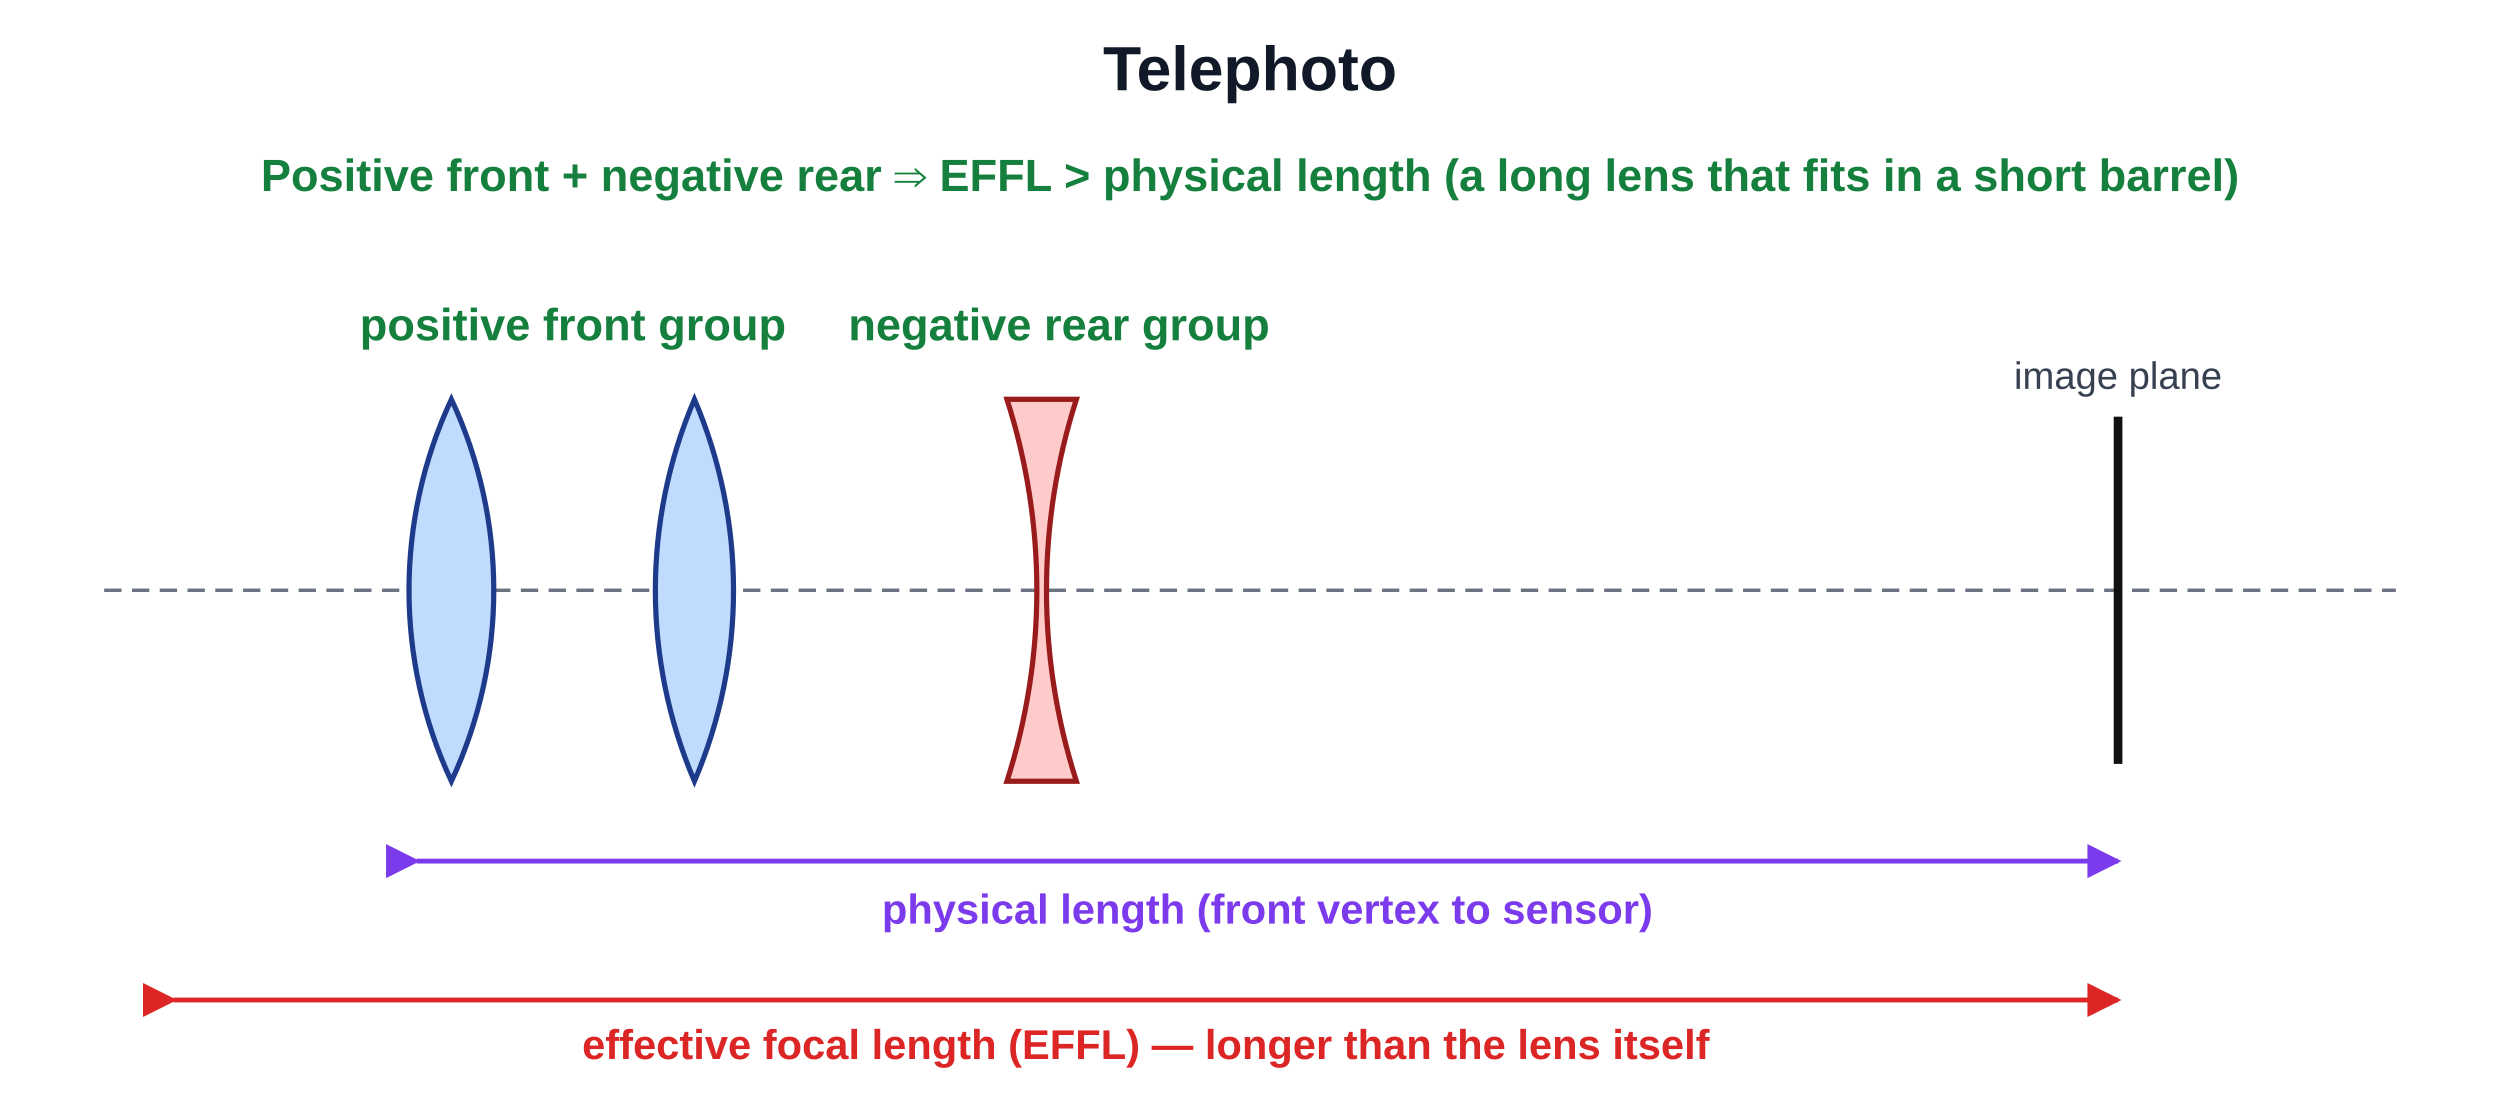
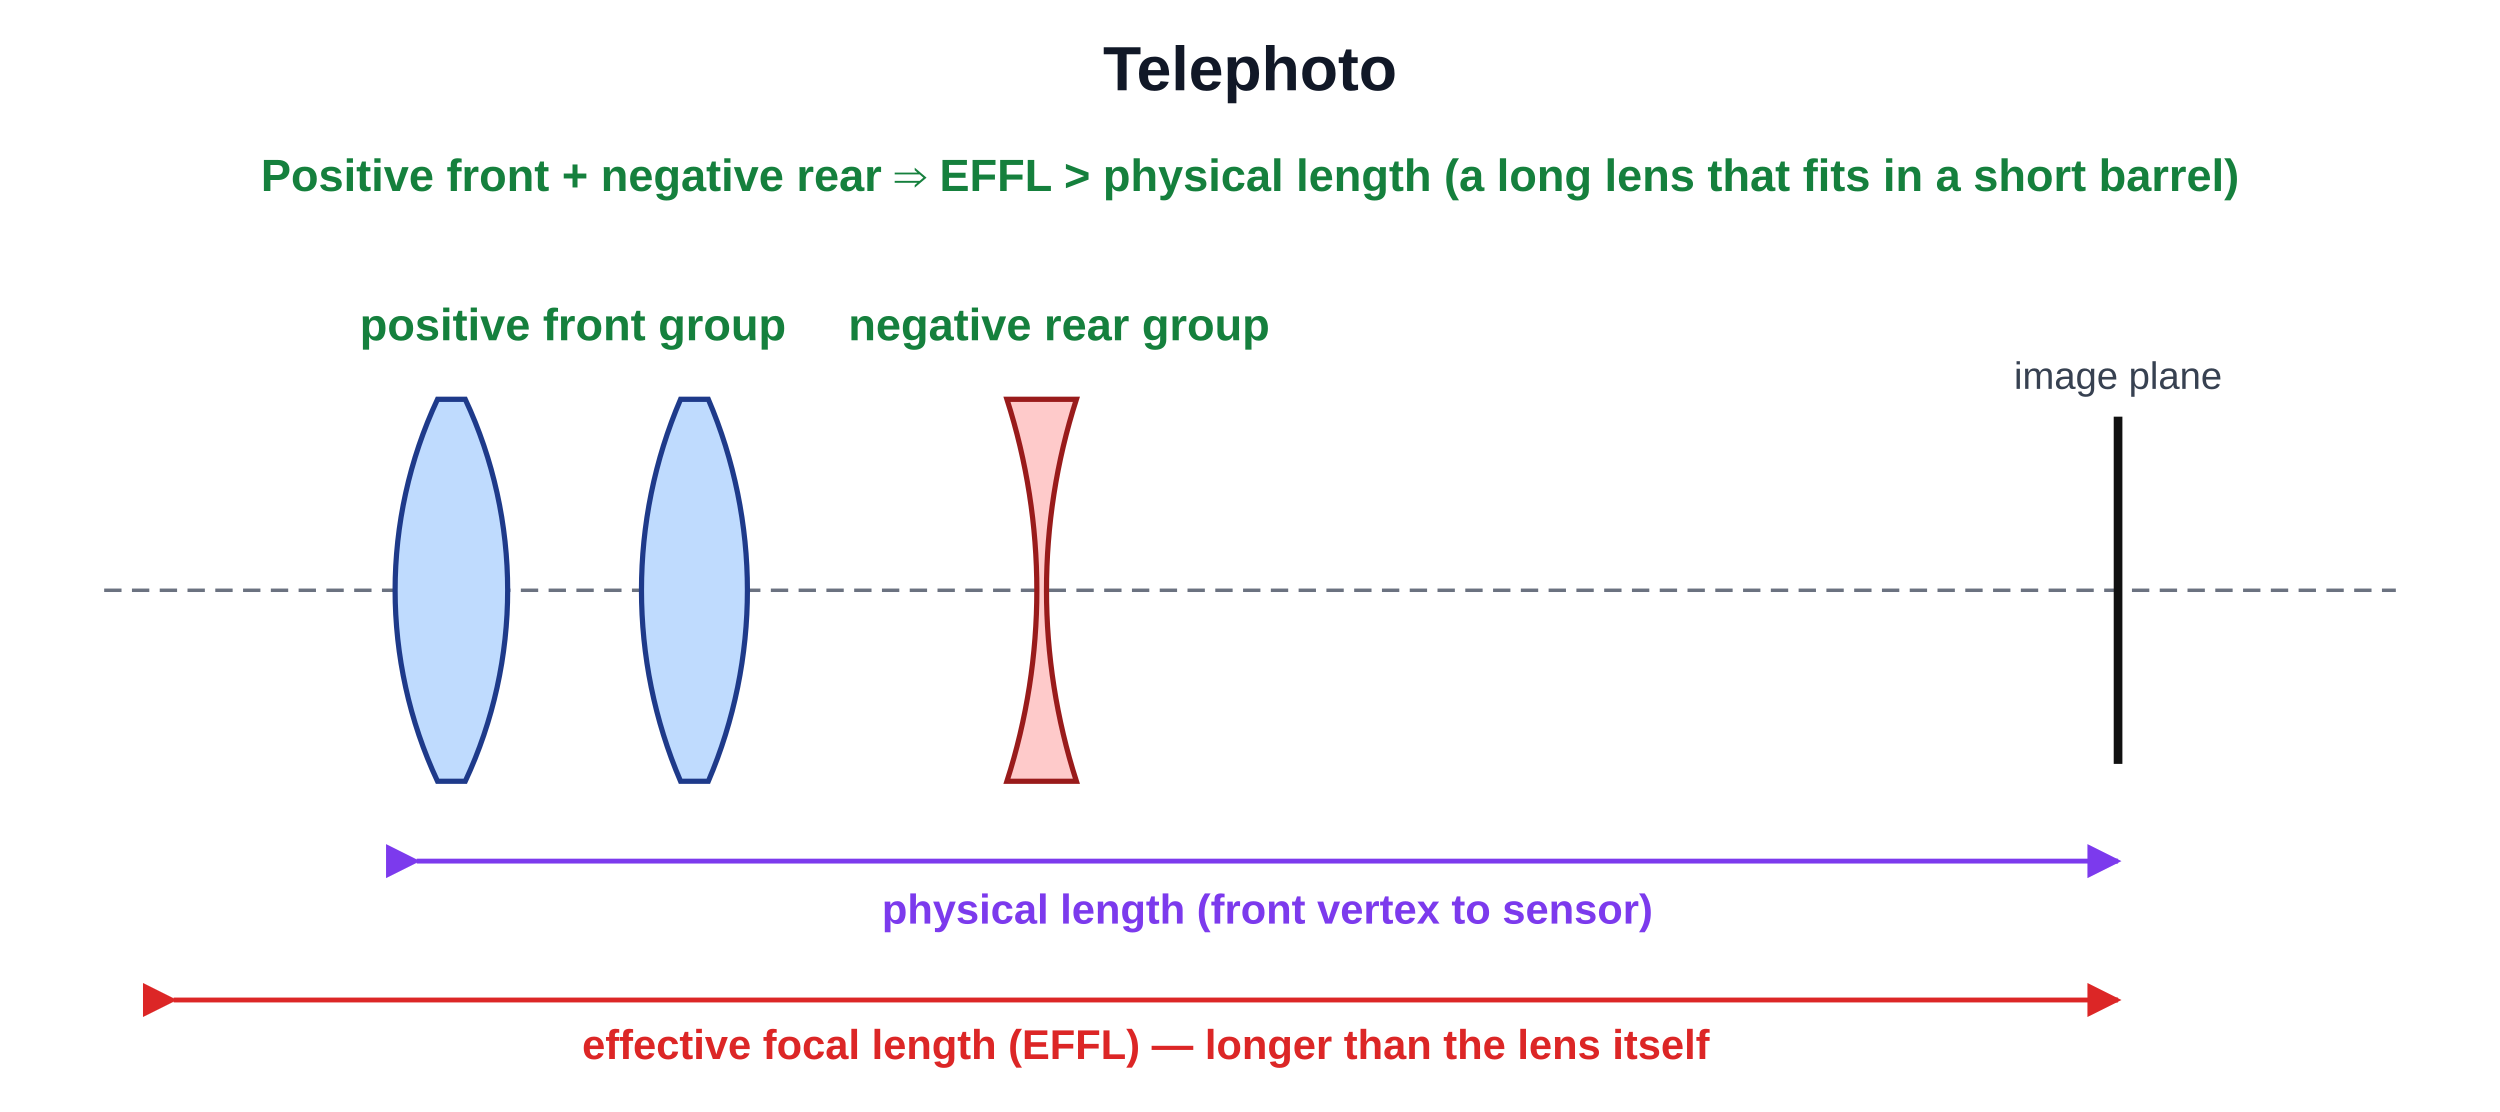
<svg xmlns="http://www.w3.org/2000/svg" viewBox="0 0 720 320" font-family="Arial, Helvetica, sans-serif">
  <defs>
    <style>
      .ax    { stroke:#6b7280; stroke-width:1; stroke-dasharray:5,3; fill:none; }
      .pos   { fill:#bfdbfe; stroke:#1e3a8a; stroke-width:1.5; }
      .neg   { fill:#fecaca; stroke:#991b1b; stroke-width:1.5; }
      .stop  { stroke:#111827; stroke-width:2.5; fill:none; }
      .annot { stroke:#15803d; stroke-width:1.6; fill:none; }
      .annot-text { fill:#15803d; font-size:13px; font-weight:700; }
      .label { fill:#374151; font-size:11px; }
      .ttl   { fill:#111827; font-size:18px; font-weight:700; }
      .image-plane { stroke:#111; stroke-width:2.5; }
      .dim   { stroke:#dc2626; stroke-width:1.4; fill:none; }
      .dim-text { fill:#dc2626; font-size:12px; font-weight:700; }
      .dimB  { stroke:#7c3aed; stroke-width:1.4; fill:none; }
      .dimB-text { fill:#7c3aed; font-size:12px; font-weight:700; }
    </style>
    <marker id="arrR" viewBox="0 0 10 10" refX="9" refY="5" markerWidth="7" markerHeight="7" orient="auto">
      <path d="M0,0 L10,5 L0,10 Z" fill="#dc2626" />
    </marker>
    <marker id="arrV" viewBox="0 0 10 10" refX="9" refY="5" markerWidth="7" markerHeight="7" orient="auto">
      <path d="M0,0 L10,5 L0,10 Z" fill="#7c3aed" />
    </marker>
  </defs>
  <text x="360" y="26" text-anchor="middle" class="ttl">Telephoto</text>
  <line x1="30" y1="170" x2="690" y2="170" class="ax" />
-   <path d="M 130,115 A 130,130 0 0,1 130,225 A 130,130 0 0,1 130,115 Z" class="pos" />
-   <path d="M 200,115 A 140,140 0 0,1 200,225 A 140,140 0 0,1 200,115 Z" class="pos" />
+   <path d="M 126,115 L 134,115 A 130,130 0 0,1 134,225 L 126,225 A 130,130 0 0,1 126,115 Z" class="pos" />
+   <path d="M 196,115 L 204,115 A 140,140 0 0,1 204,225 L 196,225 A 140,140 0 0,1 196,115 Z" class="pos" />
  <path d="M 290,115 L 310,115 A 180,180 0 0,0 310,225 L 290,225 A 180,180 0 0,0 290,115 Z" class="neg" />
  <line x1="610" y1="120" x2="610" y2="220" class="image-plane" />
  <text x="610" y="112" text-anchor="middle" class="label">image plane</text>
  <text x="165" y="98" text-anchor="middle" class="annot-text">positive front group</text>
  <text x="305" y="98" text-anchor="middle" class="annot-text">negative rear group</text>
  <line x1="120" y1="248" x2="610" y2="248" class="dimB" marker-start="url(#arrV)" marker-end="url(#arrV)" />
  <text x="365" y="266" text-anchor="middle" class="dimB-text">physical length (front vertex to sensor)</text>
  <line x1="50" y1="288" x2="610" y2="288" class="dim" marker-start="url(#arrR)" marker-end="url(#arrR)" />
  <text x="330" y="305" text-anchor="middle" class="dim-text">effective focal length (EFFL) — longer than the lens itself</text>
  <text x="360" y="55" text-anchor="middle" class="annot-text">Positive front + negative rear ⇒ EFFL &gt; physical length (a long lens that fits in a short barrel)</text>
</svg>
